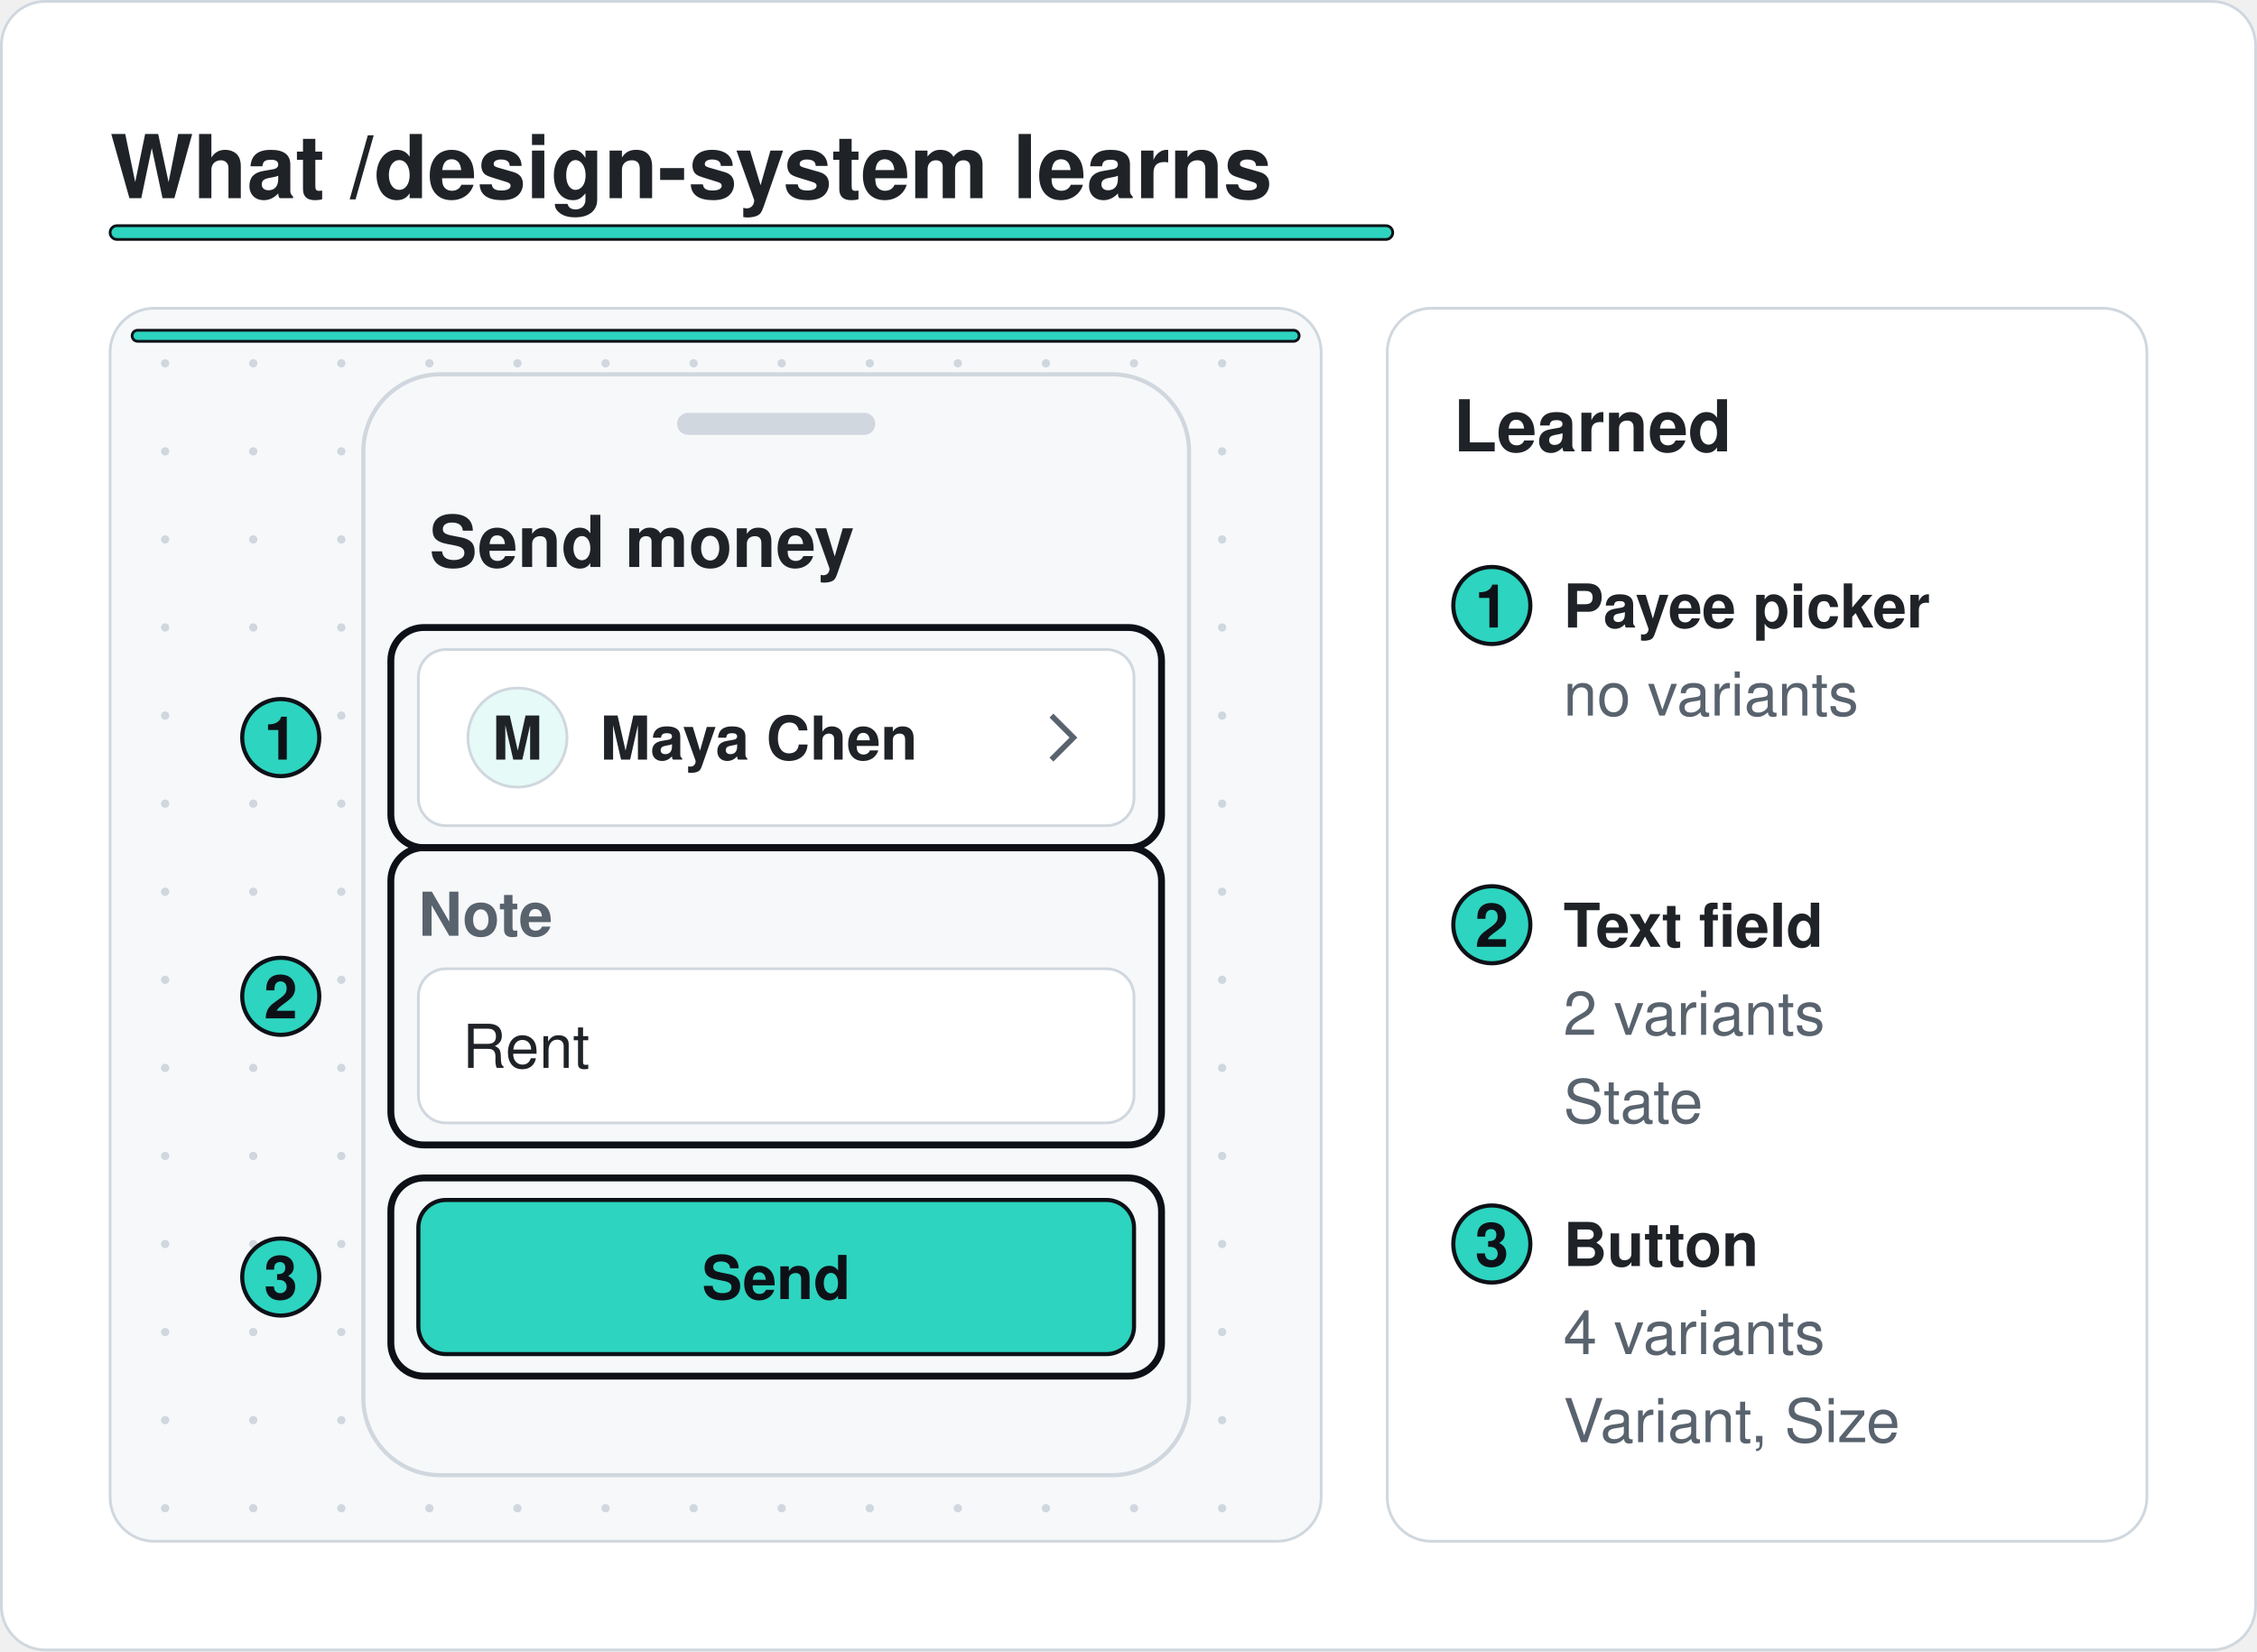
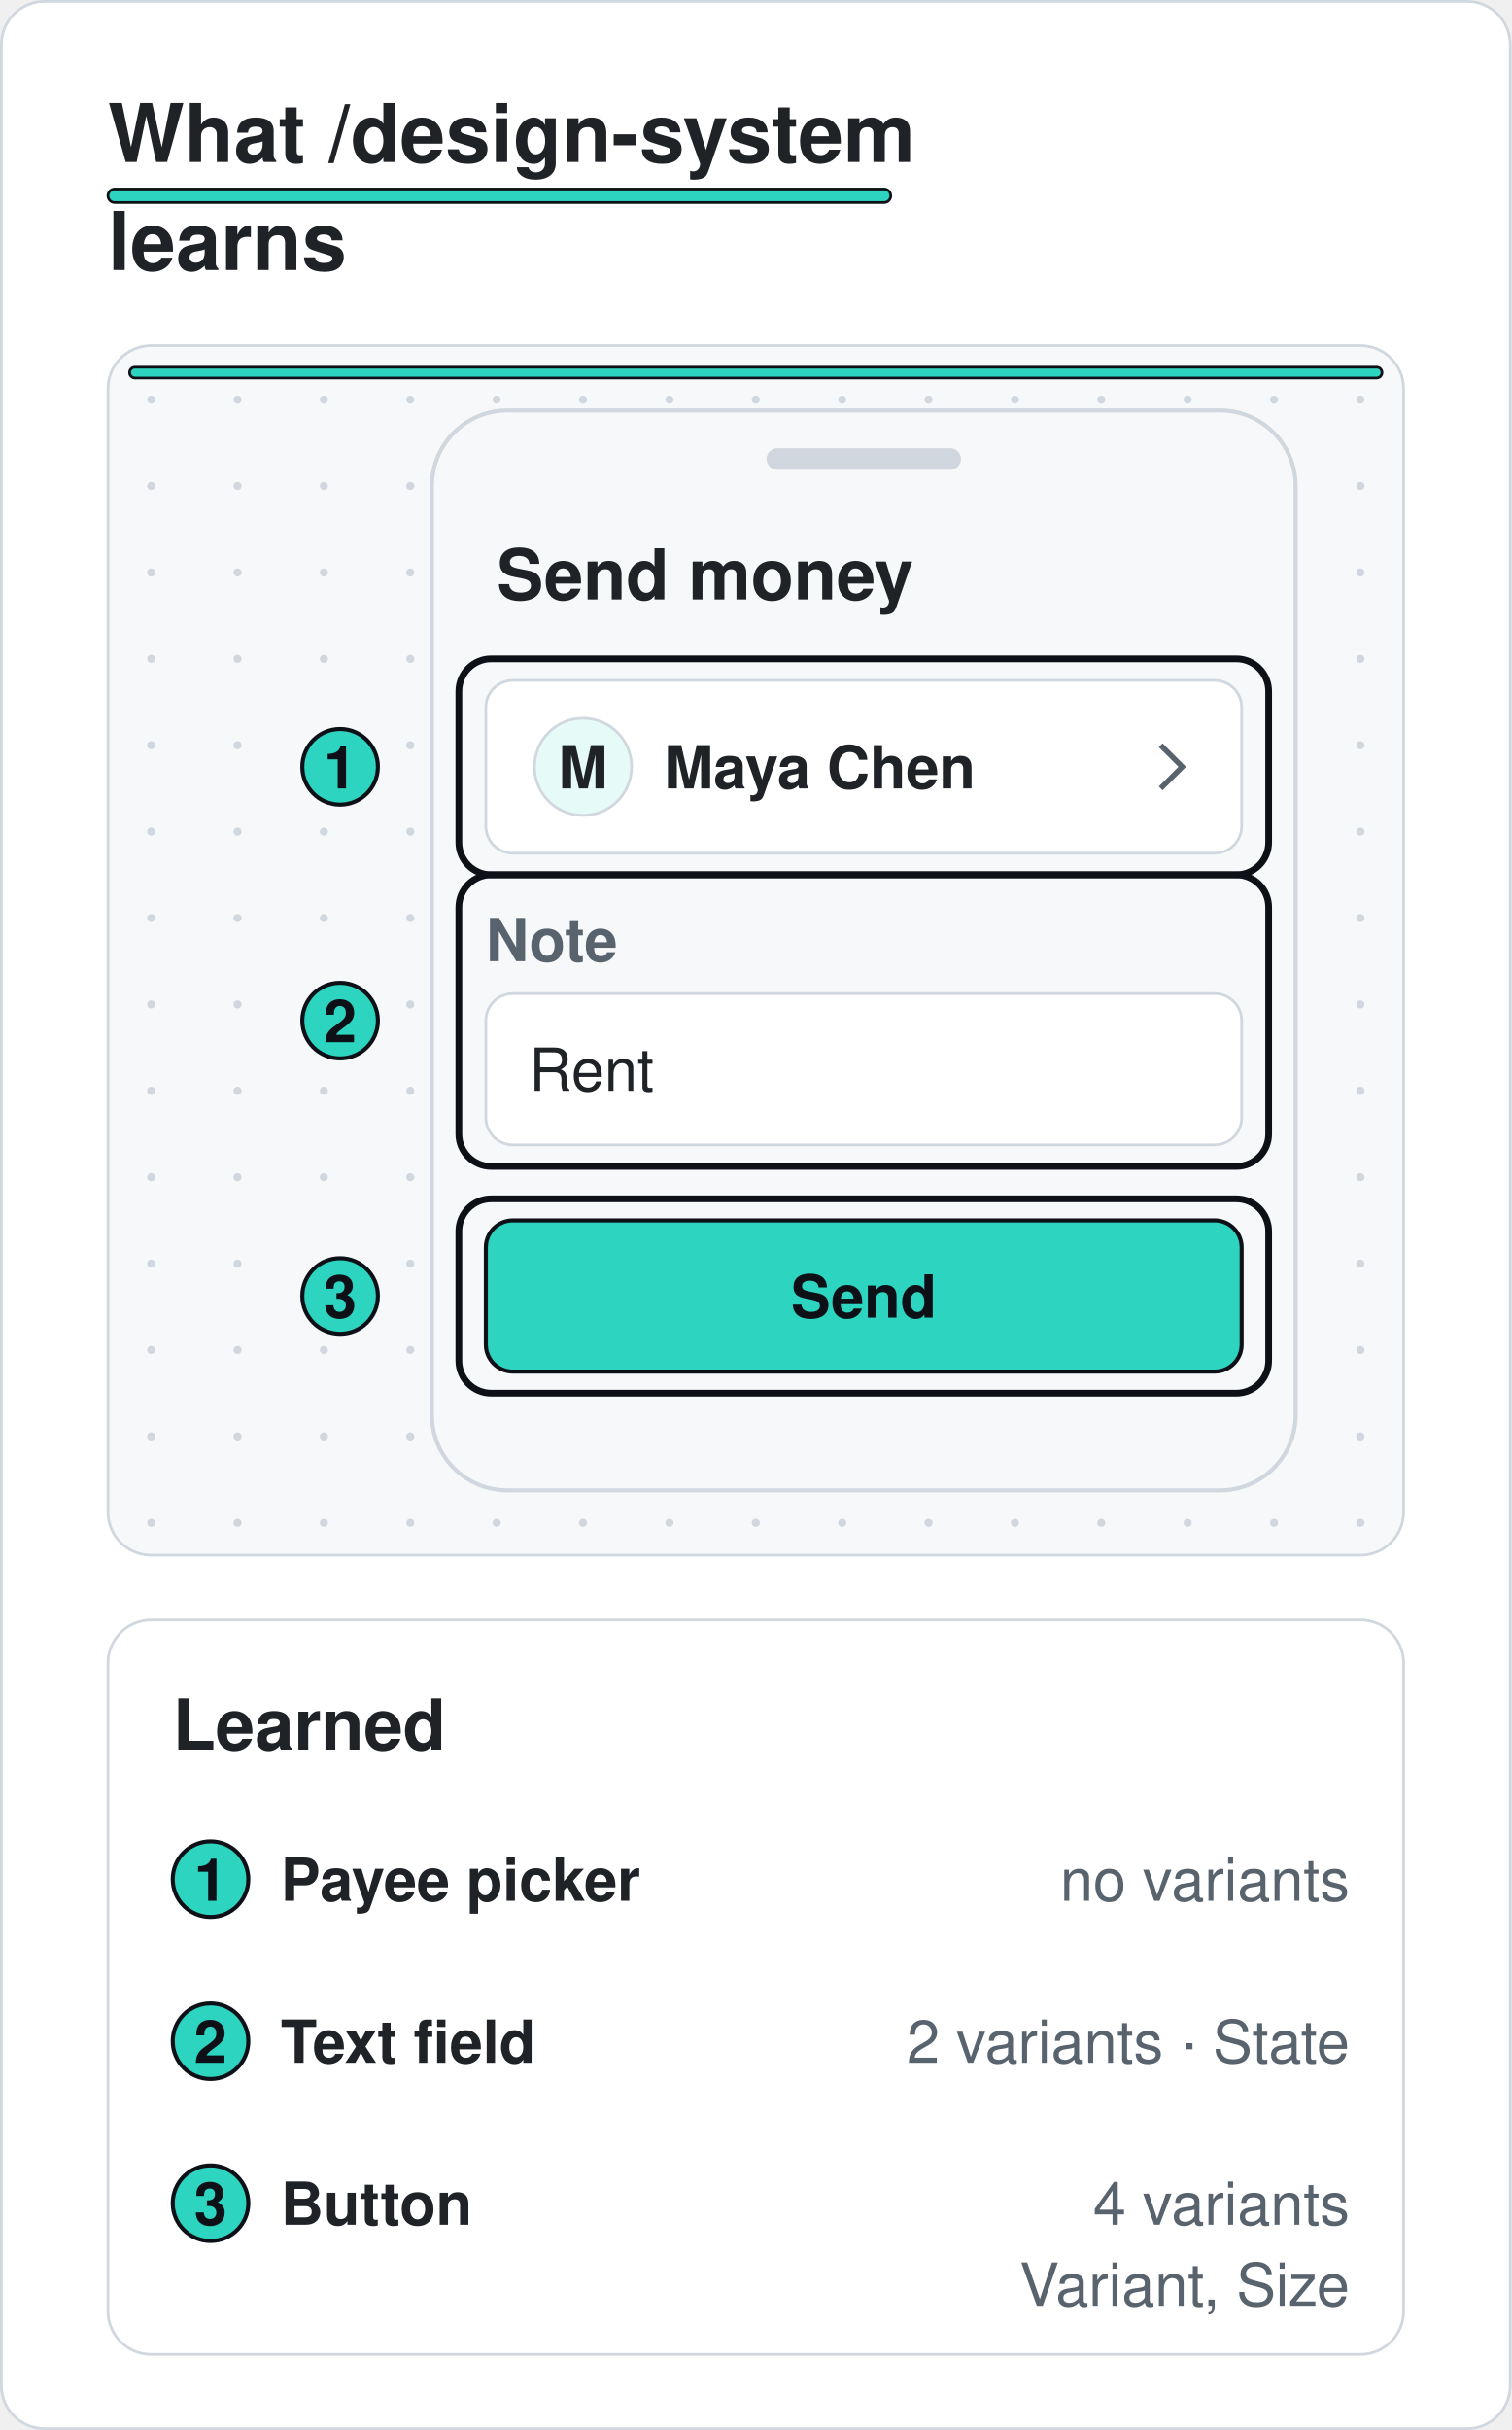
- <svg xmlns="http://www.w3.org/2000/svg" width="820" height="600" viewBox="0 0 820 600" role="img" aria-labelledby="t d">
+ <svg xmlns="http://www.w3.org/2000/svg" width="560" height="900" viewBox="0 0 560 900" role="img" aria-labelledby="t d">
  <style>.scan{animation:scan 5s ease-out 1 both}@keyframes scan{0%{transform:translateY(0);opacity:1}70%{transform:translateY(420px);opacity:1}80%,100%{transform:translateY(420px);opacity:0}}.h0{animation:h0 5s ease-out 1 both}@keyframes h0{0%,18%{opacity:0}24%,100%{opacity:1}}.h1{animation:h1 5s ease-out 1 both}@keyframes h1{0%,38%{opacity:0}44%,100%{opacity:1}}.h2{animation:h2 5s ease-out 1 both}@keyframes h2{0%,58%{opacity:0}64%,100%{opacity:1}}@media (prefers-reduced-motion: reduce){*{animation:none!important}}</style>
-   <rect x="0.5" y="0.5" width="819" height="599" rx="16" fill="#FFFFFF" stroke="#D0D7DE" stroke-width="1" />
-   <text x="40" y="72" font-family="-apple-system,'Segoe UI',Helvetica,Arial,sans-serif" font-size="32" font-weight="600" fill="#1F2328" text-anchor="start">What /design-system learns</text>
-   <rect x="40" y="82" width="466" height="5" rx="2.5" fill="#2DD4BF" stroke="#0D1117" stroke-width="1" />
-   <rect x="40" y="112" width="440" height="448" rx="16" fill="#F6F8FA" stroke="#D0D7DE" stroke-width="1" />
+   <rect x="0.5" y="0.5" width="559" height="899" rx="16" fill="#FFFFFF" stroke="#D0D7DE" stroke-width="1" />
+   <text x="40" y="60" font-family="-apple-system,'Segoe UI',Helvetica,Arial,sans-serif" font-size="30" font-weight="600" fill="#1F2328" text-anchor="start">What /design-system</text>
+   <rect x="40" y="70" width="290" height="5" rx="2.5" fill="#2DD4BF" stroke="#0D1117" stroke-width="1" />
+   <text x="40" y="100" font-family="-apple-system,'Segoe UI',Helvetica,Arial,sans-serif" font-size="30" font-weight="600" fill="#1F2328" text-anchor="start">learns</text>
+   <rect x="40" y="128" width="480" height="448" rx="16" fill="#F6F8FA" stroke="#D0D7DE" stroke-width="1" />
  <g fill="#D0D7DE">
-     <circle cx="60" cy="132" r="1.5" />
-     <circle cx="60" cy="164" r="1.5" />
-     <circle cx="60" cy="196" r="1.5" />
-     <circle cx="60" cy="228" r="1.5" />
-     <circle cx="60" cy="260" r="1.5" />
-     <circle cx="60" cy="292" r="1.5" />
-     <circle cx="60" cy="324" r="1.5" />
-     <circle cx="60" cy="356" r="1.5" />
-     <circle cx="60" cy="388" r="1.5" />
-     <circle cx="60" cy="420" r="1.5" />
-     <circle cx="60" cy="452" r="1.5" />
-     <circle cx="60" cy="484" r="1.5" />
-     <circle cx="60" cy="516" r="1.5" />
-     <circle cx="60" cy="548" r="1.5" />
-     <circle cx="92" cy="132" r="1.5" />
-     <circle cx="92" cy="164" r="1.5" />
-     <circle cx="92" cy="196" r="1.5" />
-     <circle cx="92" cy="228" r="1.5" />
-     <circle cx="92" cy="260" r="1.5" />
-     <circle cx="92" cy="292" r="1.5" />
-     <circle cx="92" cy="324" r="1.5" />
-     <circle cx="92" cy="356" r="1.5" />
-     <circle cx="92" cy="388" r="1.5" />
-     <circle cx="92" cy="420" r="1.5" />
-     <circle cx="92" cy="452" r="1.5" />
-     <circle cx="92" cy="484" r="1.5" />
-     <circle cx="92" cy="516" r="1.5" />
-     <circle cx="92" cy="548" r="1.5" />
-     <circle cx="124" cy="132" r="1.5" />
-     <circle cx="124" cy="164" r="1.5" />
-     <circle cx="124" cy="196" r="1.5" />
-     <circle cx="124" cy="228" r="1.5" />
-     <circle cx="124" cy="260" r="1.5" />
-     <circle cx="124" cy="292" r="1.5" />
-     <circle cx="124" cy="324" r="1.5" />
-     <circle cx="124" cy="356" r="1.5" />
-     <circle cx="124" cy="388" r="1.5" />
-     <circle cx="124" cy="420" r="1.5" />
-     <circle cx="124" cy="452" r="1.5" />
-     <circle cx="124" cy="484" r="1.5" />
-     <circle cx="124" cy="516" r="1.5" />
-     <circle cx="124" cy="548" r="1.5" />
-     <circle cx="156" cy="132" r="1.5" />
-     <circle cx="156" cy="164" r="1.5" />
-     <circle cx="156" cy="196" r="1.5" />
-     <circle cx="156" cy="228" r="1.5" />
-     <circle cx="156" cy="260" r="1.5" />
-     <circle cx="156" cy="292" r="1.5" />
-     <circle cx="156" cy="324" r="1.5" />
-     <circle cx="156" cy="356" r="1.5" />
-     <circle cx="156" cy="388" r="1.5" />
-     <circle cx="156" cy="420" r="1.5" />
-     <circle cx="156" cy="452" r="1.5" />
-     <circle cx="156" cy="484" r="1.5" />
-     <circle cx="156" cy="516" r="1.5" />
-     <circle cx="156" cy="548" r="1.5" />
-     <circle cx="188" cy="132" r="1.5" />
-     <circle cx="188" cy="164" r="1.5" />
-     <circle cx="188" cy="196" r="1.5" />
-     <circle cx="188" cy="228" r="1.5" />
-     <circle cx="188" cy="260" r="1.5" />
-     <circle cx="188" cy="292" r="1.5" />
-     <circle cx="188" cy="324" r="1.5" />
-     <circle cx="188" cy="356" r="1.5" />
-     <circle cx="188" cy="388" r="1.5" />
-     <circle cx="188" cy="420" r="1.5" />
-     <circle cx="188" cy="452" r="1.5" />
-     <circle cx="188" cy="484" r="1.5" />
-     <circle cx="188" cy="516" r="1.5" />
-     <circle cx="188" cy="548" r="1.5" />
-     <circle cx="220" cy="132" r="1.5" />
-     <circle cx="220" cy="164" r="1.5" />
-     <circle cx="220" cy="196" r="1.5" />
-     <circle cx="220" cy="228" r="1.5" />
-     <circle cx="220" cy="260" r="1.5" />
-     <circle cx="220" cy="292" r="1.5" />
-     <circle cx="220" cy="324" r="1.5" />
-     <circle cx="220" cy="356" r="1.5" />
-     <circle cx="220" cy="388" r="1.5" />
-     <circle cx="220" cy="420" r="1.5" />
-     <circle cx="220" cy="452" r="1.5" />
-     <circle cx="220" cy="484" r="1.5" />
-     <circle cx="220" cy="516" r="1.5" />
-     <circle cx="220" cy="548" r="1.5" />
-     <circle cx="252" cy="132" r="1.5" />
-     <circle cx="252" cy="164" r="1.5" />
-     <circle cx="252" cy="196" r="1.5" />
-     <circle cx="252" cy="228" r="1.5" />
-     <circle cx="252" cy="260" r="1.5" />
-     <circle cx="252" cy="292" r="1.5" />
-     <circle cx="252" cy="324" r="1.5" />
-     <circle cx="252" cy="356" r="1.5" />
-     <circle cx="252" cy="388" r="1.5" />
-     <circle cx="252" cy="420" r="1.5" />
-     <circle cx="252" cy="452" r="1.5" />
-     <circle cx="252" cy="484" r="1.5" />
-     <circle cx="252" cy="516" r="1.5" />
-     <circle cx="252" cy="548" r="1.5" />
-     <circle cx="284" cy="132" r="1.5" />
-     <circle cx="284" cy="164" r="1.5" />
-     <circle cx="284" cy="196" r="1.5" />
-     <circle cx="284" cy="228" r="1.5" />
-     <circle cx="284" cy="260" r="1.5" />
-     <circle cx="284" cy="292" r="1.5" />
-     <circle cx="284" cy="324" r="1.5" />
-     <circle cx="284" cy="356" r="1.5" />
-     <circle cx="284" cy="388" r="1.5" />
-     <circle cx="284" cy="420" r="1.5" />
-     <circle cx="284" cy="452" r="1.5" />
-     <circle cx="284" cy="484" r="1.5" />
-     <circle cx="284" cy="516" r="1.5" />
-     <circle cx="284" cy="548" r="1.5" />
-     <circle cx="316" cy="132" r="1.5" />
-     <circle cx="316" cy="164" r="1.5" />
-     <circle cx="316" cy="196" r="1.5" />
-     <circle cx="316" cy="228" r="1.5" />
-     <circle cx="316" cy="260" r="1.5" />
-     <circle cx="316" cy="292" r="1.5" />
-     <circle cx="316" cy="324" r="1.5" />
-     <circle cx="316" cy="356" r="1.5" />
-     <circle cx="316" cy="388" r="1.5" />
-     <circle cx="316" cy="420" r="1.5" />
-     <circle cx="316" cy="452" r="1.5" />
-     <circle cx="316" cy="484" r="1.5" />
-     <circle cx="316" cy="516" r="1.5" />
-     <circle cx="316" cy="548" r="1.5" />
-     <circle cx="348" cy="132" r="1.5" />
-     <circle cx="348" cy="164" r="1.5" />
-     <circle cx="348" cy="196" r="1.5" />
-     <circle cx="348" cy="228" r="1.5" />
-     <circle cx="348" cy="260" r="1.5" />
-     <circle cx="348" cy="292" r="1.5" />
-     <circle cx="348" cy="324" r="1.5" />
-     <circle cx="348" cy="356" r="1.5" />
-     <circle cx="348" cy="388" r="1.5" />
-     <circle cx="348" cy="420" r="1.5" />
-     <circle cx="348" cy="452" r="1.5" />
-     <circle cx="348" cy="484" r="1.5" />
-     <circle cx="348" cy="516" r="1.5" />
-     <circle cx="348" cy="548" r="1.5" />
-     <circle cx="380" cy="132" r="1.5" />
-     <circle cx="380" cy="164" r="1.5" />
-     <circle cx="380" cy="196" r="1.5" />
-     <circle cx="380" cy="228" r="1.5" />
-     <circle cx="380" cy="260" r="1.5" />
-     <circle cx="380" cy="292" r="1.5" />
-     <circle cx="380" cy="324" r="1.5" />
-     <circle cx="380" cy="356" r="1.5" />
-     <circle cx="380" cy="388" r="1.5" />
-     <circle cx="380" cy="420" r="1.5" />
-     <circle cx="380" cy="452" r="1.5" />
-     <circle cx="380" cy="484" r="1.5" />
-     <circle cx="380" cy="516" r="1.5" />
-     <circle cx="380" cy="548" r="1.5" />
-     <circle cx="412" cy="132" r="1.5" />
-     <circle cx="412" cy="164" r="1.5" />
-     <circle cx="412" cy="196" r="1.5" />
-     <circle cx="412" cy="228" r="1.5" />
-     <circle cx="412" cy="260" r="1.5" />
-     <circle cx="412" cy="292" r="1.5" />
-     <circle cx="412" cy="324" r="1.5" />
-     <circle cx="412" cy="356" r="1.5" />
-     <circle cx="412" cy="388" r="1.5" />
-     <circle cx="412" cy="420" r="1.5" />
-     <circle cx="412" cy="452" r="1.5" />
-     <circle cx="412" cy="484" r="1.5" />
-     <circle cx="412" cy="516" r="1.5" />
-     <circle cx="412" cy="548" r="1.5" />
-     <circle cx="444" cy="132" r="1.5" />
-     <circle cx="444" cy="164" r="1.5" />
-     <circle cx="444" cy="196" r="1.5" />
-     <circle cx="444" cy="228" r="1.5" />
-     <circle cx="444" cy="260" r="1.5" />
-     <circle cx="444" cy="292" r="1.5" />
-     <circle cx="444" cy="324" r="1.5" />
-     <circle cx="444" cy="356" r="1.5" />
-     <circle cx="444" cy="388" r="1.5" />
-     <circle cx="444" cy="420" r="1.5" />
-     <circle cx="444" cy="452" r="1.5" />
-     <circle cx="444" cy="484" r="1.5" />
-     <circle cx="444" cy="516" r="1.5" />
-     <circle cx="444" cy="548" r="1.5" />
+     <circle cx="56" cy="148" r="1.5" />
+     <circle cx="56" cy="180" r="1.5" />
+     <circle cx="56" cy="212" r="1.5" />
+     <circle cx="56" cy="244" r="1.5" />
+     <circle cx="56" cy="276" r="1.5" />
+     <circle cx="56" cy="308" r="1.5" />
+     <circle cx="56" cy="340" r="1.5" />
+     <circle cx="56" cy="372" r="1.5" />
+     <circle cx="56" cy="404" r="1.5" />
+     <circle cx="56" cy="436" r="1.5" />
+     <circle cx="56" cy="468" r="1.5" />
+     <circle cx="56" cy="500" r="1.5" />
+     <circle cx="56" cy="532" r="1.5" />
+     <circle cx="56" cy="564" r="1.5" />
+     <circle cx="88" cy="148" r="1.5" />
+     <circle cx="88" cy="180" r="1.5" />
+     <circle cx="88" cy="212" r="1.5" />
+     <circle cx="88" cy="244" r="1.5" />
+     <circle cx="88" cy="276" r="1.5" />
+     <circle cx="88" cy="308" r="1.5" />
+     <circle cx="88" cy="340" r="1.5" />
+     <circle cx="88" cy="372" r="1.5" />
+     <circle cx="88" cy="404" r="1.5" />
+     <circle cx="88" cy="436" r="1.5" />
+     <circle cx="88" cy="468" r="1.5" />
+     <circle cx="88" cy="500" r="1.5" />
+     <circle cx="88" cy="532" r="1.5" />
+     <circle cx="88" cy="564" r="1.5" />
+     <circle cx="120" cy="148" r="1.5" />
+     <circle cx="120" cy="180" r="1.5" />
+     <circle cx="120" cy="212" r="1.5" />
+     <circle cx="120" cy="244" r="1.5" />
+     <circle cx="120" cy="276" r="1.5" />
+     <circle cx="120" cy="308" r="1.5" />
+     <circle cx="120" cy="340" r="1.5" />
+     <circle cx="120" cy="372" r="1.5" />
+     <circle cx="120" cy="404" r="1.5" />
+     <circle cx="120" cy="436" r="1.5" />
+     <circle cx="120" cy="468" r="1.5" />
+     <circle cx="120" cy="500" r="1.5" />
+     <circle cx="120" cy="532" r="1.5" />
+     <circle cx="120" cy="564" r="1.5" />
+     <circle cx="152" cy="148" r="1.5" />
+     <circle cx="152" cy="180" r="1.5" />
+     <circle cx="152" cy="212" r="1.5" />
+     <circle cx="152" cy="244" r="1.5" />
+     <circle cx="152" cy="276" r="1.5" />
+     <circle cx="152" cy="308" r="1.5" />
+     <circle cx="152" cy="340" r="1.5" />
+     <circle cx="152" cy="372" r="1.5" />
+     <circle cx="152" cy="404" r="1.5" />
+     <circle cx="152" cy="436" r="1.5" />
+     <circle cx="152" cy="468" r="1.5" />
+     <circle cx="152" cy="500" r="1.5" />
+     <circle cx="152" cy="532" r="1.5" />
+     <circle cx="152" cy="564" r="1.5" />
+     <circle cx="184" cy="148" r="1.5" />
+     <circle cx="184" cy="180" r="1.5" />
+     <circle cx="184" cy="212" r="1.5" />
+     <circle cx="184" cy="244" r="1.5" />
+     <circle cx="184" cy="276" r="1.5" />
+     <circle cx="184" cy="308" r="1.5" />
+     <circle cx="184" cy="340" r="1.5" />
+     <circle cx="184" cy="372" r="1.5" />
+     <circle cx="184" cy="404" r="1.5" />
+     <circle cx="184" cy="436" r="1.5" />
+     <circle cx="184" cy="468" r="1.5" />
+     <circle cx="184" cy="500" r="1.5" />
+     <circle cx="184" cy="532" r="1.5" />
+     <circle cx="184" cy="564" r="1.5" />
+     <circle cx="216" cy="148" r="1.5" />
+     <circle cx="216" cy="180" r="1.5" />
+     <circle cx="216" cy="212" r="1.5" />
+     <circle cx="216" cy="244" r="1.5" />
+     <circle cx="216" cy="276" r="1.5" />
+     <circle cx="216" cy="308" r="1.5" />
+     <circle cx="216" cy="340" r="1.5" />
+     <circle cx="216" cy="372" r="1.5" />
+     <circle cx="216" cy="404" r="1.5" />
+     <circle cx="216" cy="436" r="1.5" />
+     <circle cx="216" cy="468" r="1.5" />
+     <circle cx="216" cy="500" r="1.5" />
+     <circle cx="216" cy="532" r="1.5" />
+     <circle cx="216" cy="564" r="1.5" />
+     <circle cx="248" cy="148" r="1.5" />
+     <circle cx="248" cy="180" r="1.5" />
+     <circle cx="248" cy="212" r="1.5" />
+     <circle cx="248" cy="244" r="1.5" />
+     <circle cx="248" cy="276" r="1.5" />
+     <circle cx="248" cy="308" r="1.5" />
+     <circle cx="248" cy="340" r="1.5" />
+     <circle cx="248" cy="372" r="1.5" />
+     <circle cx="248" cy="404" r="1.5" />
+     <circle cx="248" cy="436" r="1.5" />
+     <circle cx="248" cy="468" r="1.5" />
+     <circle cx="248" cy="500" r="1.5" />
+     <circle cx="248" cy="532" r="1.5" />
+     <circle cx="248" cy="564" r="1.5" />
+     <circle cx="280" cy="148" r="1.5" />
+     <circle cx="280" cy="180" r="1.5" />
+     <circle cx="280" cy="212" r="1.5" />
+     <circle cx="280" cy="244" r="1.5" />
+     <circle cx="280" cy="276" r="1.5" />
+     <circle cx="280" cy="308" r="1.5" />
+     <circle cx="280" cy="340" r="1.5" />
+     <circle cx="280" cy="372" r="1.5" />
+     <circle cx="280" cy="404" r="1.5" />
+     <circle cx="280" cy="436" r="1.5" />
+     <circle cx="280" cy="468" r="1.5" />
+     <circle cx="280" cy="500" r="1.5" />
+     <circle cx="280" cy="532" r="1.5" />
+     <circle cx="280" cy="564" r="1.5" />
+     <circle cx="312" cy="148" r="1.5" />
+     <circle cx="312" cy="180" r="1.5" />
+     <circle cx="312" cy="212" r="1.5" />
+     <circle cx="312" cy="244" r="1.5" />
+     <circle cx="312" cy="276" r="1.5" />
+     <circle cx="312" cy="308" r="1.5" />
+     <circle cx="312" cy="340" r="1.5" />
+     <circle cx="312" cy="372" r="1.5" />
+     <circle cx="312" cy="404" r="1.5" />
+     <circle cx="312" cy="436" r="1.5" />
+     <circle cx="312" cy="468" r="1.5" />
+     <circle cx="312" cy="500" r="1.5" />
+     <circle cx="312" cy="532" r="1.5" />
+     <circle cx="312" cy="564" r="1.5" />
+     <circle cx="344" cy="148" r="1.5" />
+     <circle cx="344" cy="180" r="1.5" />
+     <circle cx="344" cy="212" r="1.5" />
+     <circle cx="344" cy="244" r="1.5" />
+     <circle cx="344" cy="276" r="1.5" />
+     <circle cx="344" cy="308" r="1.5" />
+     <circle cx="344" cy="340" r="1.5" />
+     <circle cx="344" cy="372" r="1.5" />
+     <circle cx="344" cy="404" r="1.5" />
+     <circle cx="344" cy="436" r="1.5" />
+     <circle cx="344" cy="468" r="1.5" />
+     <circle cx="344" cy="500" r="1.5" />
+     <circle cx="344" cy="532" r="1.5" />
+     <circle cx="344" cy="564" r="1.5" />
+     <circle cx="376" cy="148" r="1.5" />
+     <circle cx="376" cy="180" r="1.5" />
+     <circle cx="376" cy="212" r="1.5" />
+     <circle cx="376" cy="244" r="1.5" />
+     <circle cx="376" cy="276" r="1.5" />
+     <circle cx="376" cy="308" r="1.5" />
+     <circle cx="376" cy="340" r="1.5" />
+     <circle cx="376" cy="372" r="1.5" />
+     <circle cx="376" cy="404" r="1.5" />
+     <circle cx="376" cy="436" r="1.5" />
+     <circle cx="376" cy="468" r="1.5" />
+     <circle cx="376" cy="500" r="1.5" />
+     <circle cx="376" cy="532" r="1.5" />
+     <circle cx="376" cy="564" r="1.5" />
+     <circle cx="408" cy="148" r="1.5" />
+     <circle cx="408" cy="180" r="1.5" />
+     <circle cx="408" cy="212" r="1.5" />
+     <circle cx="408" cy="244" r="1.5" />
+     <circle cx="408" cy="276" r="1.5" />
+     <circle cx="408" cy="308" r="1.5" />
+     <circle cx="408" cy="340" r="1.5" />
+     <circle cx="408" cy="372" r="1.5" />
+     <circle cx="408" cy="404" r="1.5" />
+     <circle cx="408" cy="436" r="1.5" />
+     <circle cx="408" cy="468" r="1.5" />
+     <circle cx="408" cy="500" r="1.5" />
+     <circle cx="408" cy="532" r="1.5" />
+     <circle cx="408" cy="564" r="1.5" />
+     <circle cx="440" cy="148" r="1.5" />
+     <circle cx="440" cy="180" r="1.5" />
+     <circle cx="440" cy="212" r="1.5" />
+     <circle cx="440" cy="244" r="1.5" />
+     <circle cx="440" cy="276" r="1.5" />
+     <circle cx="440" cy="308" r="1.5" />
+     <circle cx="440" cy="340" r="1.5" />
+     <circle cx="440" cy="372" r="1.5" />
+     <circle cx="440" cy="404" r="1.5" />
+     <circle cx="440" cy="436" r="1.5" />
+     <circle cx="440" cy="468" r="1.5" />
+     <circle cx="440" cy="500" r="1.5" />
+     <circle cx="440" cy="532" r="1.5" />
+     <circle cx="440" cy="564" r="1.5" />
+     <circle cx="472" cy="148" r="1.5" />
+     <circle cx="472" cy="180" r="1.5" />
+     <circle cx="472" cy="212" r="1.5" />
+     <circle cx="472" cy="244" r="1.5" />
+     <circle cx="472" cy="276" r="1.5" />
+     <circle cx="472" cy="308" r="1.5" />
+     <circle cx="472" cy="340" r="1.5" />
+     <circle cx="472" cy="372" r="1.5" />
+     <circle cx="472" cy="404" r="1.5" />
+     <circle cx="472" cy="436" r="1.5" />
+     <circle cx="472" cy="468" r="1.5" />
+     <circle cx="472" cy="500" r="1.5" />
+     <circle cx="472" cy="532" r="1.5" />
+     <circle cx="472" cy="564" r="1.5" />
+     <circle cx="504" cy="148" r="1.5" />
+     <circle cx="504" cy="180" r="1.5" />
+     <circle cx="504" cy="212" r="1.5" />
+     <circle cx="504" cy="244" r="1.5" />
+     <circle cx="504" cy="276" r="1.5" />
+     <circle cx="504" cy="308" r="1.5" />
+     <circle cx="504" cy="340" r="1.5" />
+     <circle cx="504" cy="372" r="1.5" />
+     <circle cx="504" cy="404" r="1.5" />
+     <circle cx="504" cy="436" r="1.5" />
+     <circle cx="504" cy="468" r="1.5" />
+     <circle cx="504" cy="500" r="1.5" />
+     <circle cx="504" cy="532" r="1.5" />
+     <circle cx="504" cy="564" r="1.5" />
  </g>
  <g>
-     <rect x="132" y="136" width="300" height="400" rx="28" fill="#F6F8FA" stroke="#D0D7DE" stroke-width="1.5" />
-     <rect x="246.0" y="150" width="72" height="8" rx="4" fill="#D0D7DE" />
-     <text x="156" y="206" font-family="-apple-system,'Segoe UI',Helvetica,Arial,sans-serif" font-size="26" font-weight="700" fill="#1F2328" text-anchor="start">Send money</text>
+     <rect x="160" y="152" width="320" height="400" rx="28" fill="#F6F8FA" stroke="#D0D7DE" stroke-width="1.5" />
+     <rect x="284.0" y="166" width="72" height="8" rx="4" fill="#D0D7DE" />
+     <text x="184" y="222" font-family="-apple-system,'Segoe UI',Helvetica,Arial,sans-serif" font-size="26" font-weight="700" fill="#1F2328" text-anchor="start">Send money</text>
  </g>
  <g>
-     <rect x="152" y="236" width="260" height="64" rx="10" fill="#FFFFFF" stroke="#D0D7DE" stroke-width="1" />
-     <circle cx="188" cy="268" r="18" fill="#E6FAF7" stroke="#D0D7DE" />
-     <text x="188" y="276" font-family="-apple-system,'Segoe UI',Helvetica,Arial,sans-serif" font-size="22" font-weight="700" fill="#1F2328" text-anchor="middle">M</text>
-     <text x="218" y="276" font-family="-apple-system,'Segoe UI',Helvetica,Arial,sans-serif" font-size="22" font-weight="600" fill="#1F2328" text-anchor="start">Maya Chen</text>
-     <path d="M382 260 l8 8 l-8 8" stroke="#59636E" stroke-width="2" fill="none" />
+     <rect x="180" y="252" width="280" height="64" rx="10" fill="#FFFFFF" stroke="#D0D7DE" stroke-width="1" />
+     <circle cx="216" cy="284" r="18" fill="#E6FAF7" stroke="#D0D7DE" />
+     <text x="216" y="292" font-family="-apple-system,'Segoe UI',Helvetica,Arial,sans-serif" font-size="22" font-weight="700" fill="#1F2328" text-anchor="middle">M</text>
+     <text x="246" y="292" font-family="-apple-system,'Segoe UI',Helvetica,Arial,sans-serif" font-size="22" font-weight="600" fill="#1F2328" text-anchor="start">Maya Chen</text>
+     <path d="M430 276 l8 8 l-8 8" stroke="#59636E" stroke-width="2" fill="none" />
  </g>
  <g>
-     <text x="152" y="340" font-family="-apple-system,'Segoe UI',Helvetica,Arial,sans-serif" font-size="22" font-weight="600" fill="#59636E" text-anchor="start">Note</text>
-     <rect x="152" y="352" width="260" height="56" rx="10" fill="#FFFFFF" stroke="#D0D7DE" stroke-width="1" />
-     <text x="168" y="388" font-family="-apple-system,'Segoe UI',Helvetica,Arial,sans-serif" font-size="22" font-weight="400" fill="#1F2328" text-anchor="start">Rent</text>
+     <text x="180" y="356" font-family="-apple-system,'Segoe UI',Helvetica,Arial,sans-serif" font-size="22" font-weight="600" fill="#59636E" text-anchor="start">Note</text>
+     <rect x="180" y="368" width="280" height="56" rx="10" fill="#FFFFFF" stroke="#D0D7DE" stroke-width="1" />
+     <text x="196" y="404" font-family="-apple-system,'Segoe UI',Helvetica,Arial,sans-serif" font-size="22" font-weight="400" fill="#1F2328" text-anchor="start">Rent</text>
  </g>
  <g>
-     <rect x="152" y="436" width="260" height="56" rx="10" fill="#2DD4BF" stroke="#0D1117" stroke-width="1.5" />
-     <text x="282.0" y="472" font-family="-apple-system,'Segoe UI',Helvetica,Arial,sans-serif" font-size="22" font-weight="700" fill="#0D1117" text-anchor="middle">Send</text>
+     <rect x="180" y="452" width="280" height="56" rx="10" fill="#2DD4BF" stroke="#0D1117" stroke-width="1.5" />
+     <text x="320.0" y="488" font-family="-apple-system,'Segoe UI',Helvetica,Arial,sans-serif" font-size="22" font-weight="700" fill="#0D1117" text-anchor="middle">Send</text>
  </g>
  <g class="h0">
-     <rect x="142" y="228" width="280" height="80" rx="12" fill="none" stroke="#0D1117" stroke-width="2.5" />
+     <rect x="170" y="244" width="300" height="80" rx="12" fill="none" stroke="#0D1117" stroke-width="2.5" />
  </g>
  <g class="h0">
-     <circle cx="102" cy="268.0" r="14" fill="#2DD4BF" stroke="#0D1117" stroke-width="1.5" />
-     <text x="102" y="276.0" font-family="-apple-system,'Segoe UI',Helvetica,Arial,sans-serif" font-size="22" font-weight="700" fill="#0D1117" text-anchor="middle">1</text>
+     <circle cx="126" cy="284.0" r="14" fill="#2DD4BF" stroke="#0D1117" stroke-width="1.5" />
+     <text x="126" y="292.0" font-family="-apple-system,'Segoe UI',Helvetica,Arial,sans-serif" font-size="22" font-weight="700" fill="#0D1117" text-anchor="middle">1</text>
  </g>
  <g class="h1">
-     <rect x="142" y="308" width="280" height="108" rx="12" fill="none" stroke="#0D1117" stroke-width="2.5" />
+     <rect x="170" y="324" width="300" height="108" rx="12" fill="none" stroke="#0D1117" stroke-width="2.5" />
  </g>
  <g class="h1">
-     <circle cx="102" cy="362.0" r="14" fill="#2DD4BF" stroke="#0D1117" stroke-width="1.5" />
-     <text x="102" y="370.0" font-family="-apple-system,'Segoe UI',Helvetica,Arial,sans-serif" font-size="22" font-weight="700" fill="#0D1117" text-anchor="middle">2</text>
-   </g>
-   <g class="h2">
-     <rect x="142" y="428" width="280" height="72" rx="12" fill="none" stroke="#0D1117" stroke-width="2.5" />
-   </g>
-   <g class="h2">
-     <circle cx="102" cy="464.0" r="14" fill="#2DD4BF" stroke="#0D1117" stroke-width="1.5" />
-     <text x="102" y="472.0" font-family="-apple-system,'Segoe UI',Helvetica,Arial,sans-serif" font-size="22" font-weight="700" fill="#0D1117" text-anchor="middle">3</text>
+     <circle cx="126" cy="378.0" r="14" fill="#2DD4BF" stroke="#0D1117" stroke-width="1.5" />
+     <text x="126" y="386.0" font-family="-apple-system,'Segoe UI',Helvetica,Arial,sans-serif" font-size="22" font-weight="700" fill="#0D1117" text-anchor="middle">2</text>
+   </g>
+   <g class="h2">
+     <rect x="170" y="444" width="300" height="72" rx="12" fill="none" stroke="#0D1117" stroke-width="2.5" />
+   </g>
+   <g class="h2">
+     <circle cx="126" cy="480.0" r="14" fill="#2DD4BF" stroke="#0D1117" stroke-width="1.5" />
+     <text x="126" y="488.0" font-family="-apple-system,'Segoe UI',Helvetica,Arial,sans-serif" font-size="22" font-weight="700" fill="#0D1117" text-anchor="middle">3</text>
  </g>
  <g class="scan">
-     <rect x="48" y="120" width="424" height="4" rx="2" fill="#2DD4BF" stroke="#0D1117" stroke-width="1" />
-   </g>
-   <rect x="504" y="112" width="276" height="448" rx="16" fill="#FFFFFF" stroke="#D0D7DE" stroke-width="1" />
-   <text x="528" y="164" font-family="-apple-system,'Segoe UI',Helvetica,Arial,sans-serif" font-size="26" font-weight="700" fill="#1F2328" text-anchor="start">Learned</text>
+     <rect x="48" y="136" width="464" height="4" rx="2" fill="#2DD4BF" stroke="#0D1117" stroke-width="1" />
+   </g>
+   <rect x="40" y="600" width="480" height="272" rx="16" fill="#FFFFFF" stroke="#D0D7DE" stroke-width="1" />
+   <text x="64" y="648" font-family="-apple-system,'Segoe UI',Helvetica,Arial,sans-serif" font-size="26" font-weight="700" fill="#1F2328" text-anchor="start">Learned</text>
  <g class="h0">
    <g>
-       <circle cx="542" cy="220" r="14" fill="#2DD4BF" stroke="#0D1117" stroke-width="1.5" />
-       <text x="542" y="228" font-family="-apple-system,'Segoe UI',Helvetica,Arial,sans-serif" font-size="22" font-weight="700" fill="#0D1117" text-anchor="middle">1</text>
+       <circle cx="78" cy="696" r="14" fill="#2DD4BF" stroke="#0D1117" stroke-width="1.5" />
+       <text x="78" y="704" font-family="-apple-system,'Segoe UI',Helvetica,Arial,sans-serif" font-size="22" font-weight="700" fill="#0D1117" text-anchor="middle">1</text>
    </g>
-     <text x="568" y="228" font-family="-apple-system,'Segoe UI',Helvetica,Arial,sans-serif" font-size="22" font-weight="600" fill="#1F2328" text-anchor="start">Payee picker</text>
-     <text x="568" y="260" font-family="-apple-system,'Segoe UI',Helvetica,Arial,sans-serif" font-size="22" font-weight="400" fill="#59636E" text-anchor="start">no variants</text>
+     <text x="104" y="704" font-family="-apple-system,'Segoe UI',Helvetica,Arial,sans-serif" font-size="22" font-weight="600" fill="#1F2328" text-anchor="start">Payee picker</text>
  </g>
  <g class="h1">
    <g>
-       <circle cx="542" cy="336" r="14" fill="#2DD4BF" stroke="#0D1117" stroke-width="1.5" />
-       <text x="542" y="344" font-family="-apple-system,'Segoe UI',Helvetica,Arial,sans-serif" font-size="22" font-weight="700" fill="#0D1117" text-anchor="middle">2</text>
+       <circle cx="78" cy="756" r="14" fill="#2DD4BF" stroke="#0D1117" stroke-width="1.5" />
+       <text x="78" y="764" font-family="-apple-system,'Segoe UI',Helvetica,Arial,sans-serif" font-size="22" font-weight="700" fill="#0D1117" text-anchor="middle">2</text>
    </g>
-     <text x="568" y="344" font-family="-apple-system,'Segoe UI',Helvetica,Arial,sans-serif" font-size="22" font-weight="600" fill="#1F2328" text-anchor="start">Text field</text>
-     <text x="568" y="376" font-family="-apple-system,'Segoe UI',Helvetica,Arial,sans-serif" font-size="22" font-weight="400" fill="#59636E" text-anchor="start">2 variants</text>
-     <text x="568" y="408" font-family="-apple-system,'Segoe UI',Helvetica,Arial,sans-serif" font-size="22" font-weight="400" fill="#59636E" text-anchor="start">State</text>
+     <text x="104" y="764" font-family="-apple-system,'Segoe UI',Helvetica,Arial,sans-serif" font-size="22" font-weight="600" fill="#1F2328" text-anchor="start">Text field</text>
  </g>
  <g class="h2">
    <g>
-       <circle cx="542" cy="452" r="14" fill="#2DD4BF" stroke="#0D1117" stroke-width="1.5" />
-       <text x="542" y="460" font-family="-apple-system,'Segoe UI',Helvetica,Arial,sans-serif" font-size="22" font-weight="700" fill="#0D1117" text-anchor="middle">3</text>
+       <circle cx="78" cy="816" r="14" fill="#2DD4BF" stroke="#0D1117" stroke-width="1.5" />
+       <text x="78" y="824" font-family="-apple-system,'Segoe UI',Helvetica,Arial,sans-serif" font-size="22" font-weight="700" fill="#0D1117" text-anchor="middle">3</text>
    </g>
-     <text x="568" y="460" font-family="-apple-system,'Segoe UI',Helvetica,Arial,sans-serif" font-size="22" font-weight="600" fill="#1F2328" text-anchor="start">Button</text>
-     <text x="568" y="492" font-family="-apple-system,'Segoe UI',Helvetica,Arial,sans-serif" font-size="22" font-weight="400" fill="#59636E" text-anchor="start">4 variants</text>
-     <text x="568" y="524" font-family="-apple-system,'Segoe UI',Helvetica,Arial,sans-serif" font-size="22" font-weight="400" fill="#59636E" text-anchor="start">Variant, Size</text>
+     <text x="104" y="824" font-family="-apple-system,'Segoe UI',Helvetica,Arial,sans-serif" font-size="22" font-weight="600" fill="#1F2328" text-anchor="start">Button</text>
+   </g>
+   <g class="h0">
+     <text x="500" y="704" font-family="-apple-system,'Segoe UI',Helvetica,Arial,sans-serif" font-size="22" font-weight="400" fill="#59636E" text-anchor="end">no variants</text>
+   </g>
+   <g class="h1">
+     <text x="500" y="764" font-family="-apple-system,'Segoe UI',Helvetica,Arial,sans-serif" font-size="22" font-weight="400" fill="#59636E" text-anchor="end">2 variants · State</text>
+   </g>
+   <g class="h2">
+     <text x="500" y="824" font-family="-apple-system,'Segoe UI',Helvetica,Arial,sans-serif" font-size="22" font-weight="400" fill="#59636E" text-anchor="end">4 variants</text>
+   </g>
+   <g class="h2">
+     <text x="500" y="854" font-family="-apple-system,'Segoe UI',Helvetica,Arial,sans-serif" font-size="22" font-weight="400" fill="#59636E" text-anchor="end">Variant, Size</text>
  </g>
</svg>
